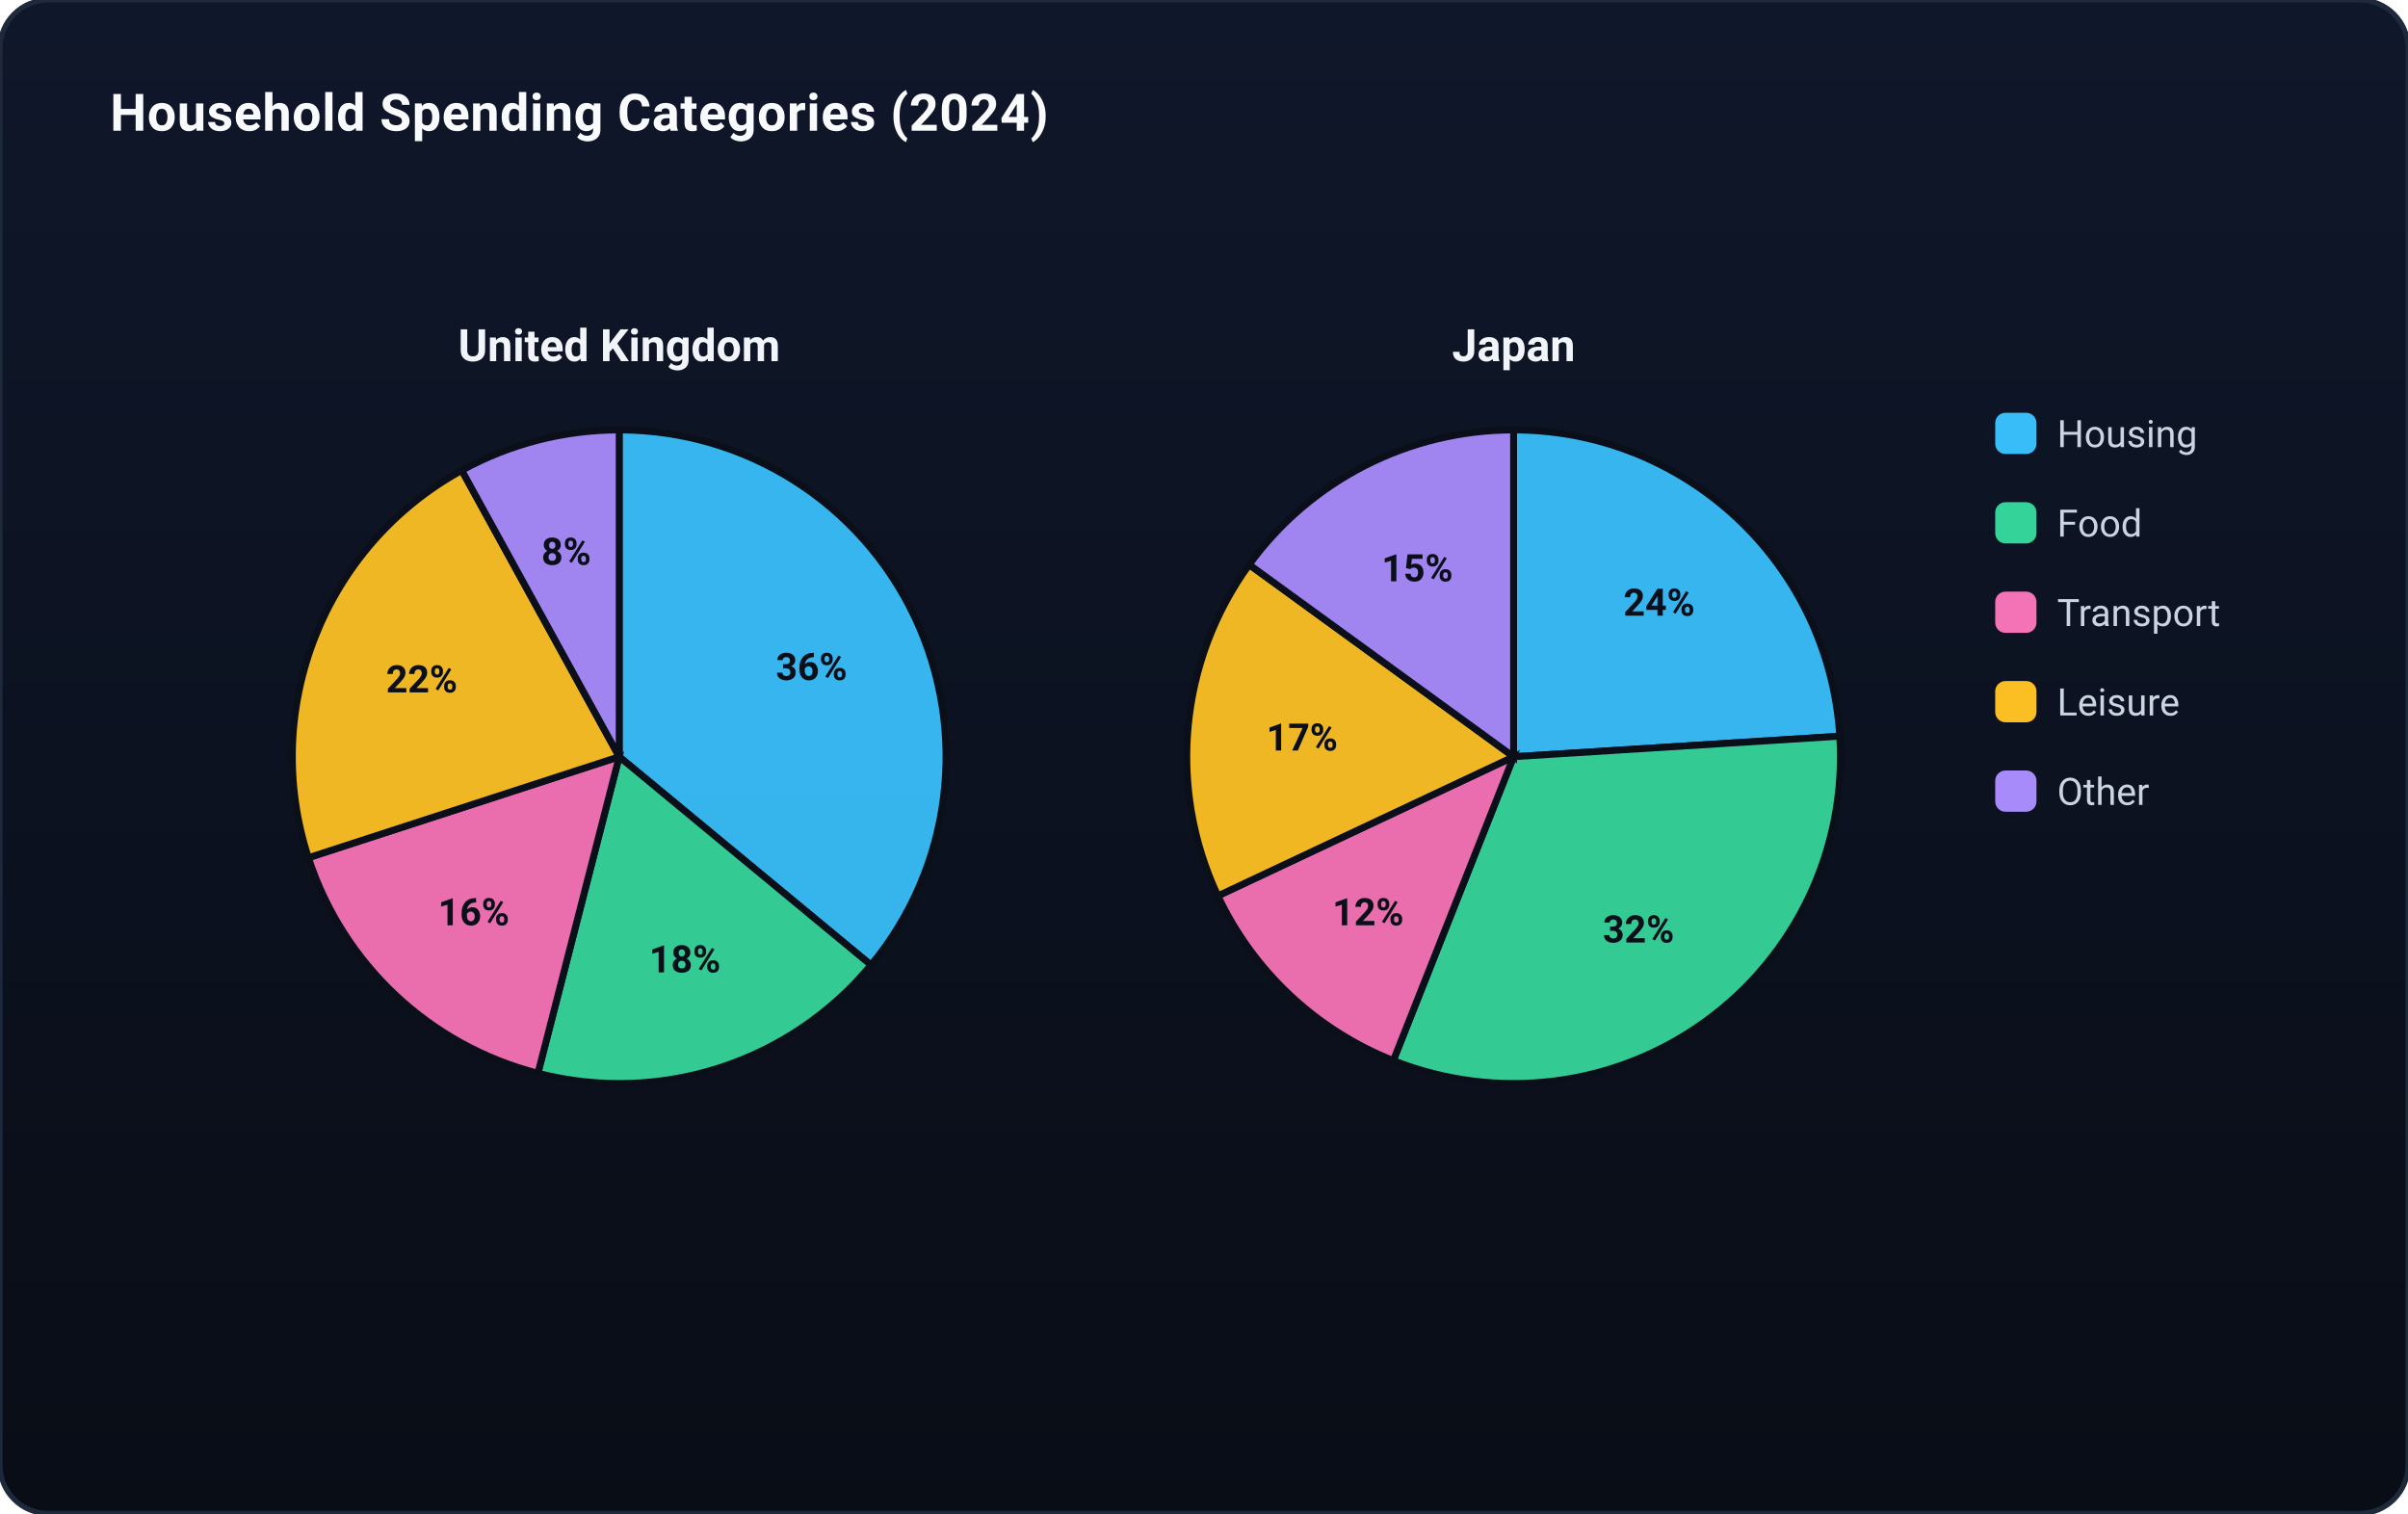
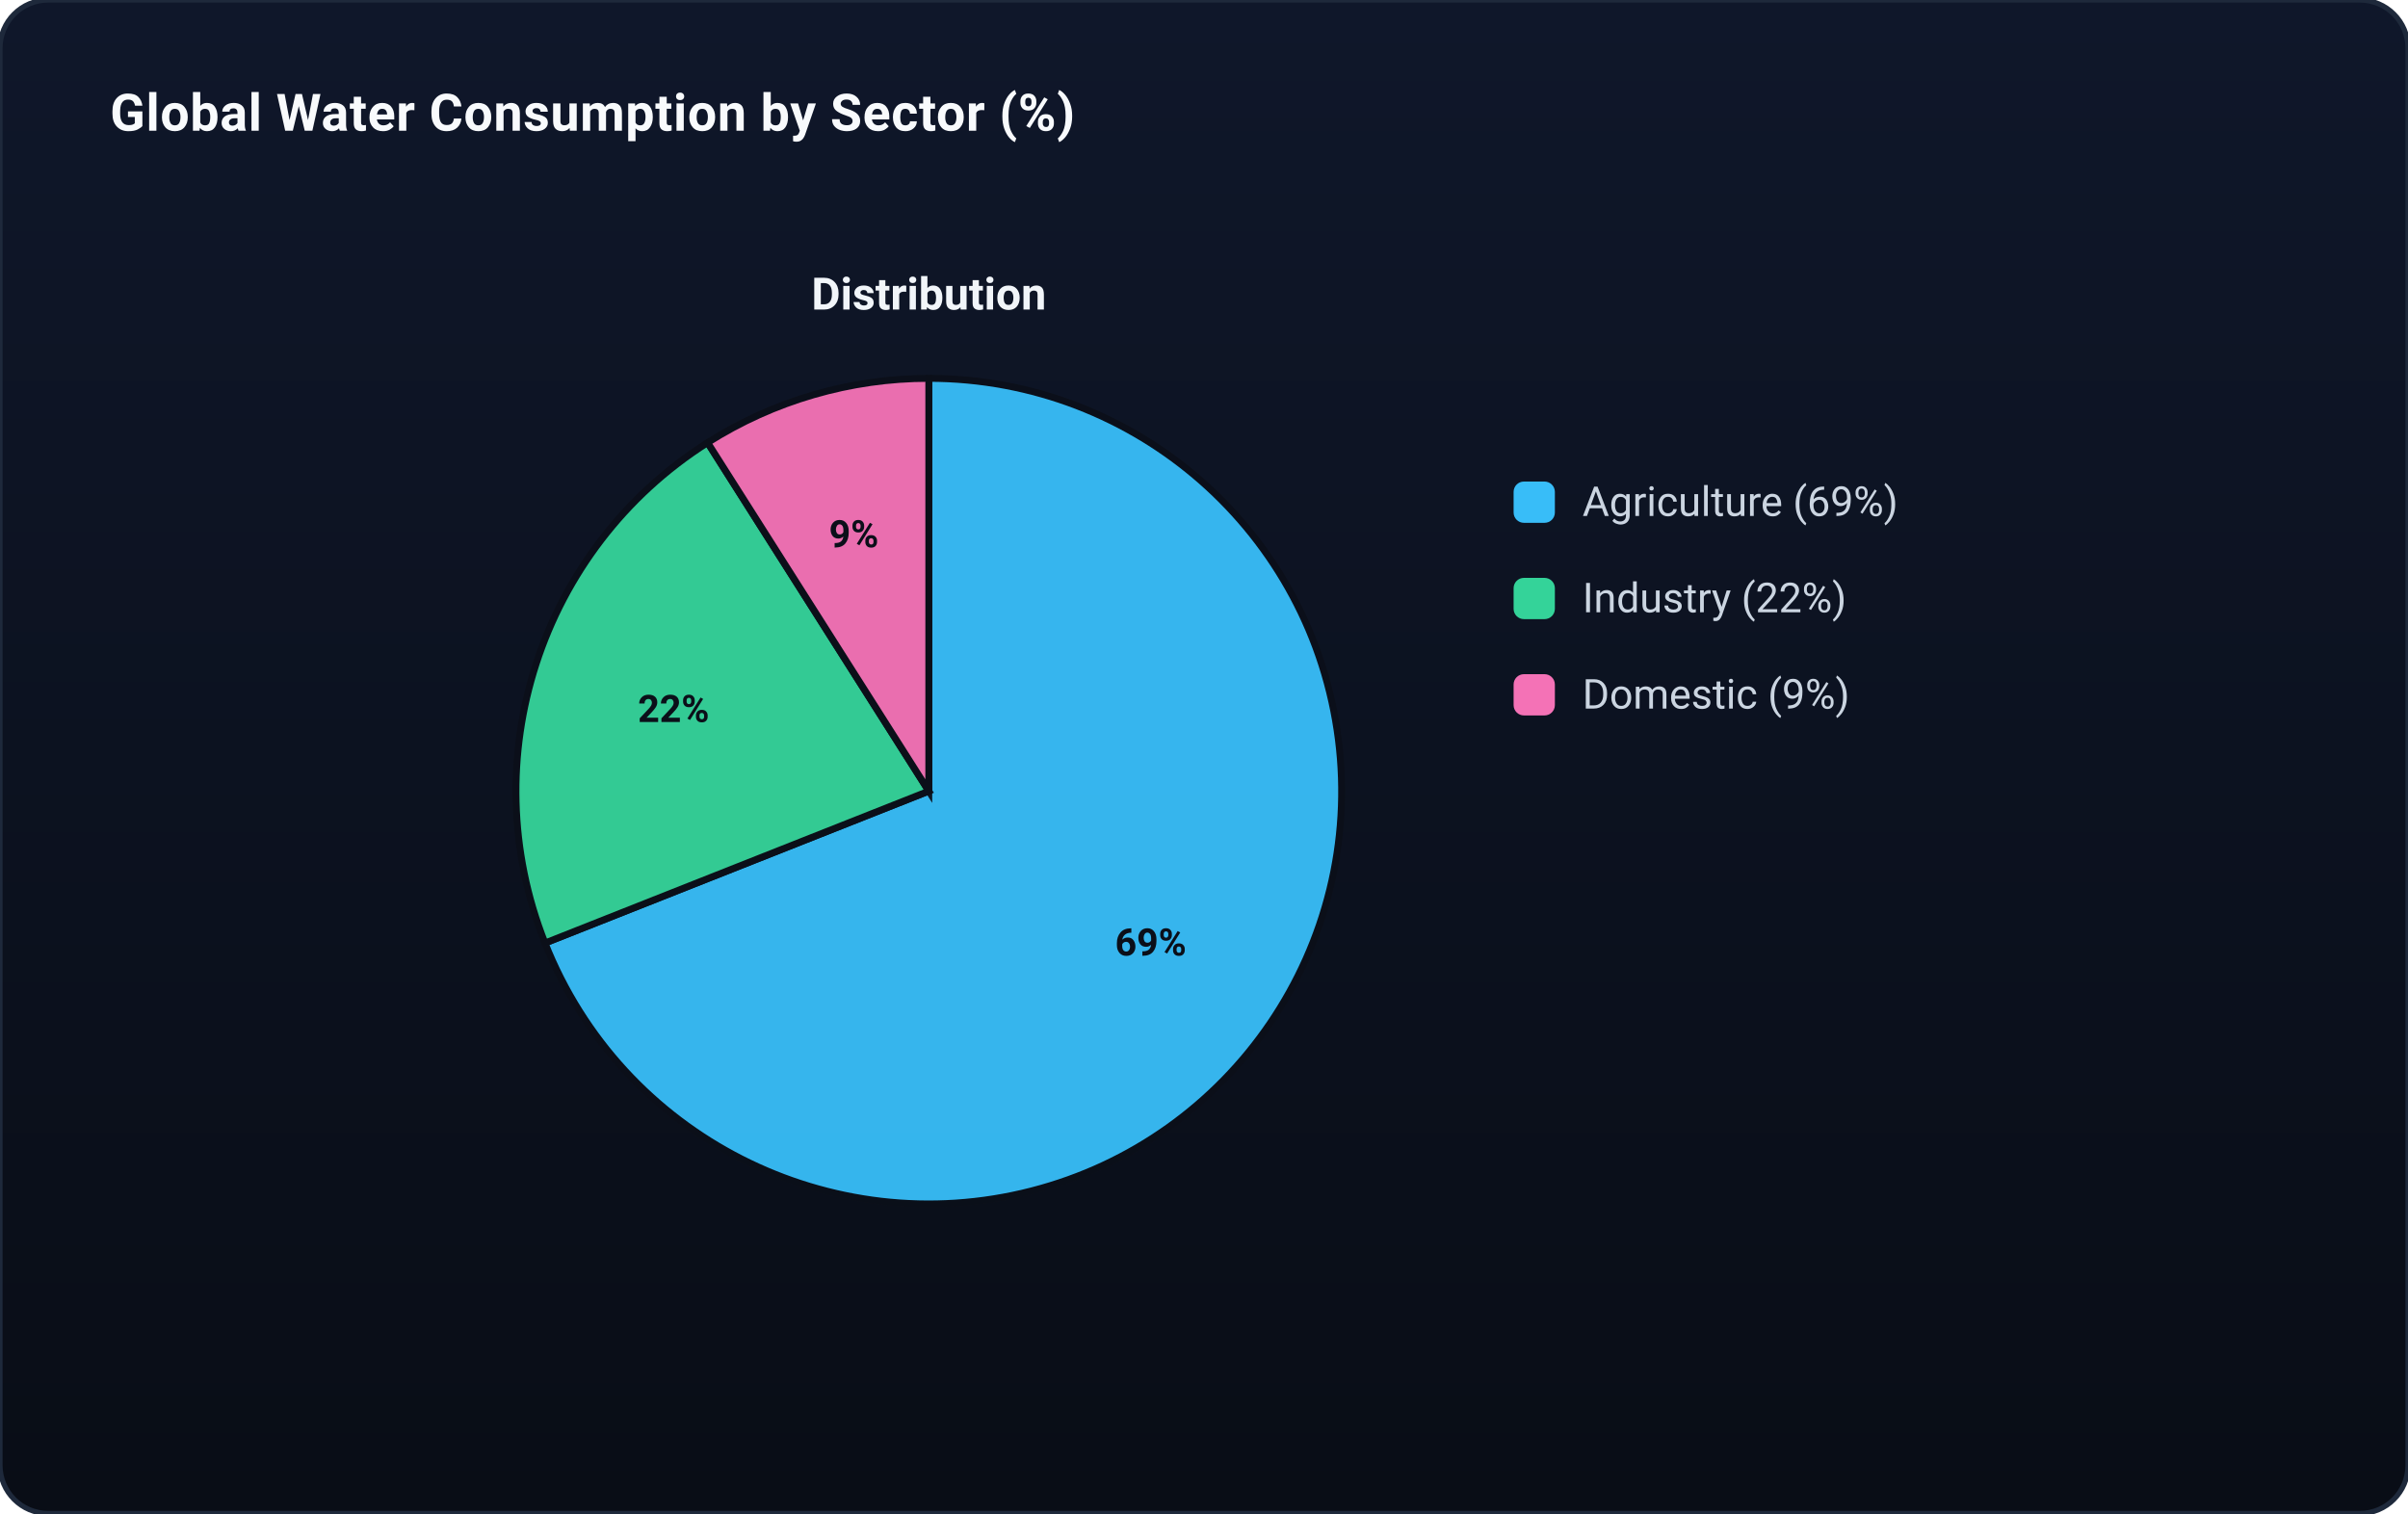
<svg xmlns="http://www.w3.org/2000/svg" viewBox="0 0 700 440" width="100%" height="100%" style="font-family: -apple-system, BlinkMacSystemFont, 'Segoe UI', Roboto, Helvetica, Arial, sans-serif; background: #0b0f19;">
  <defs>
    <linearGradient id="bgGrad" x1="0" y1="0" x2="0" y2="1">
      <stop offset="0%" stop-color="#0f172a" />
      <stop offset="100%" stop-color="#090d16" />
    </linearGradient>
    <filter id="shadow" x="-5%" y="-5%" width="110%" height="115%">
      <feDropShadow dx="0" dy="4" stdDeviation="6" flood-color="#000000" flood-opacity="0.4" />
    </filter>
    <marker id="arrow" viewBox="0 0 10 10" refX="6" refY="5" markerWidth="6" markerHeight="6" orient="auto-start-reverse">
      <path d="M 0 1 L 8 5 L 0 9 z" fill="#38bdf8" />
    </marker>
    <marker id="arrow-emerald" viewBox="0 0 10 10" refX="6" refY="5" markerWidth="6" markerHeight="6" orient="auto-start-reverse">
      <path d="M 0 1 L 8 5 L 0 9 z" fill="#34d399" />
    </marker>
  </defs>
  <rect width="700" height="440" rx="14" fill="url(#bgGrad)" stroke="#1e293b" stroke-width="1.5" />
-   <text x="32" y="38" fill="#f8fafc" font-size="15" font-weight="700" letter-spacing="0.2">Household Spending Categories (2024)</text>
-   <text x="180" y="105" fill="#f1f5f9" font-size="13" font-weight="600" text-anchor="middle">United Kingdom</text>
-   <path d="M 180 220 L 180.00 125.00 A 95 95 0 0 1 253.20 280.56 Z" fill="#38bdf8" stroke="#0b0f19" stroke-width="2" opacity="0.95" />
-   <text x="235.9" y="197.7" fill="#0b0f19" font-size="11" font-weight="700" text-anchor="middle">36%</text>
-   <path d="M 180 220 L 253.20 280.56 A 95 95 0 0 1 156.37 312.02 Z" fill="#34d399" stroke="#0b0f19" stroke-width="2" opacity="0.95" />
-   <text x="199.1" y="282.7" fill="#0b0f19" font-size="11" font-weight="700" text-anchor="middle">18%</text>
-   <path d="M 180 220 L 156.37 312.02 A 95 95 0 0 1 89.65 249.36 Z" fill="#f472b6" stroke="#0b0f19" stroke-width="2" opacity="0.95" />
-   <text x="137.7" y="269.0" fill="#0b0f19" font-size="11" font-weight="700" text-anchor="middle">16%</text>
-   <path d="M 180 220 L 89.65 249.36 A 95 95 0 0 1 134.23 136.75 Z" fill="#fbbf24" stroke="#0b0f19" stroke-width="2" opacity="0.95" />
-   <text x="122.6" y="201.3" fill="#0b0f19" font-size="11" font-weight="700" text-anchor="middle">22%</text>
-   <path d="M 180 220 L 134.23 136.75 A 95 95 0 0 1 180.00 125.00 Z" fill="#a78bfa" stroke="#0b0f19" stroke-width="2" opacity="0.95" />
-   <text x="164.6" y="164.2" fill="#0b0f19" font-size="11" font-weight="700" text-anchor="middle">8%</text>
-   <text x="440" y="105" fill="#f1f5f9" font-size="13" font-weight="600" text-anchor="middle">Japan</text>
-   <path d="M 440 220 L 440.00 125.00 A 95 95 0 0 1 534.81 214.03 Z" fill="#38bdf8" stroke="#0b0f19" stroke-width="2" opacity="0.95" />
-   <text x="482.3" y="179.0" fill="#0b0f19" font-size="11" font-weight="700" text-anchor="middle">24%</text>
-   <path d="M 440 220 L 534.81 214.03 A 95 95 0 0 1 405.03 308.33 Z" fill="#34d399" stroke="#0b0f19" stroke-width="2" opacity="0.95" />
-   <text x="476.3" y="274.0" fill="#0b0f19" font-size="11" font-weight="700" text-anchor="middle">32%</text>
-   <path d="M 440 220 L 405.03 308.33 A 95 95 0 0 1 354.04 260.45 Z" fill="#f472b6" stroke="#0b0f19" stroke-width="2" opacity="0.95" />
-   <text x="397.7" y="269.0" fill="#0b0f19" font-size="11" font-weight="700" text-anchor="middle">12%</text>
-   <path d="M 440 220 L 354.04 260.45 A 95 95 0 0 1 363.14 164.16 Z" fill="#fbbf24" stroke="#0b0f19" stroke-width="2" opacity="0.95" />
-   <text x="378.5" y="218.2" fill="#0b0f19" font-size="11" font-weight="700" text-anchor="middle">17%</text>
-   <path d="M 440 220 L 363.14 164.16 A 95 95 0 0 1 440.00 125.00 Z" fill="#a78bfa" stroke="#0b0f19" stroke-width="2" opacity="0.95" />
-   <text x="412.0" y="169.0" fill="#0b0f19" font-size="11" font-weight="700" text-anchor="middle">15%</text>
-   <rect x="580" y="120" width="12" height="12" rx="3" fill="#38bdf8" />
-   <text x="598" y="130" fill="#cbd5e1" font-size="11">Housing</text>
-   <rect x="580" y="146" width="12" height="12" rx="3" fill="#34d399" />
-   <text x="598" y="156" fill="#cbd5e1" font-size="11">Food</text>
-   <rect x="580" y="172" width="12" height="12" rx="3" fill="#f472b6" />
-   <text x="598" y="182" fill="#cbd5e1" font-size="11">Transport</text>
-   <rect x="580" y="198" width="12" height="12" rx="3" fill="#fbbf24" />
-   <text x="598" y="208" fill="#cbd5e1" font-size="11">Leisure</text>
-   <rect x="580" y="224" width="12" height="12" rx="3" fill="#a78bfa" />
-   <text x="598" y="234" fill="#cbd5e1" font-size="11">Other</text>
+   <text x="32" y="38" fill="#f8fafc" font-size="15" font-weight="700" letter-spacing="0.2">Global Water Consumption by Sector (%)</text>
+   <text x="270" y="90" fill="#f1f5f9" font-size="13" font-weight="600" text-anchor="middle">Distribution</text>
+   <path d="M 270 230 L 270.00 110.00 A 120 120 0 1 1 158.43 274.17 Z" fill="#38bdf8" stroke="#0b0f19" stroke-width="2" opacity="0.95" />
+   <text x="334.5" y="277.8" fill="#0b0f19" font-size="11" font-weight="700" text-anchor="middle">69%</text>
+   <path d="M 270 230 L 158.43 274.17 A 120 120 0 0 1 205.70 128.68 Z" fill="#34d399" stroke="#0b0f19" stroke-width="2" opacity="0.95" />
+   <text x="195.8" y="209.9" fill="#0b0f19" font-size="11" font-weight="700" text-anchor="middle">22%</text>
+   <path d="M 270 230 L 205.70 128.68 A 120 120 0 0 1 270.00 110.00 Z" fill="#f472b6" stroke="#0b0f19" stroke-width="2" opacity="0.95" />
+   <text x="248.2" y="159.1" fill="#0b0f19" font-size="11" font-weight="700" text-anchor="middle">9%</text>
+   <rect x="440" y="140" width="12" height="12" rx="3" fill="#38bdf8" />
+   <text x="460" y="150" fill="#cbd5e1" font-size="12">Agriculture (69%)</text>
+   <rect x="440" y="168" width="12" height="12" rx="3" fill="#34d399" />
+   <text x="460" y="178" fill="#cbd5e1" font-size="12">Industry (22%)</text>
+   <rect x="440" y="196" width="12" height="12" rx="3" fill="#f472b6" />
+   <text x="460" y="206" fill="#cbd5e1" font-size="12">Domestic (9%)</text>
</svg>
